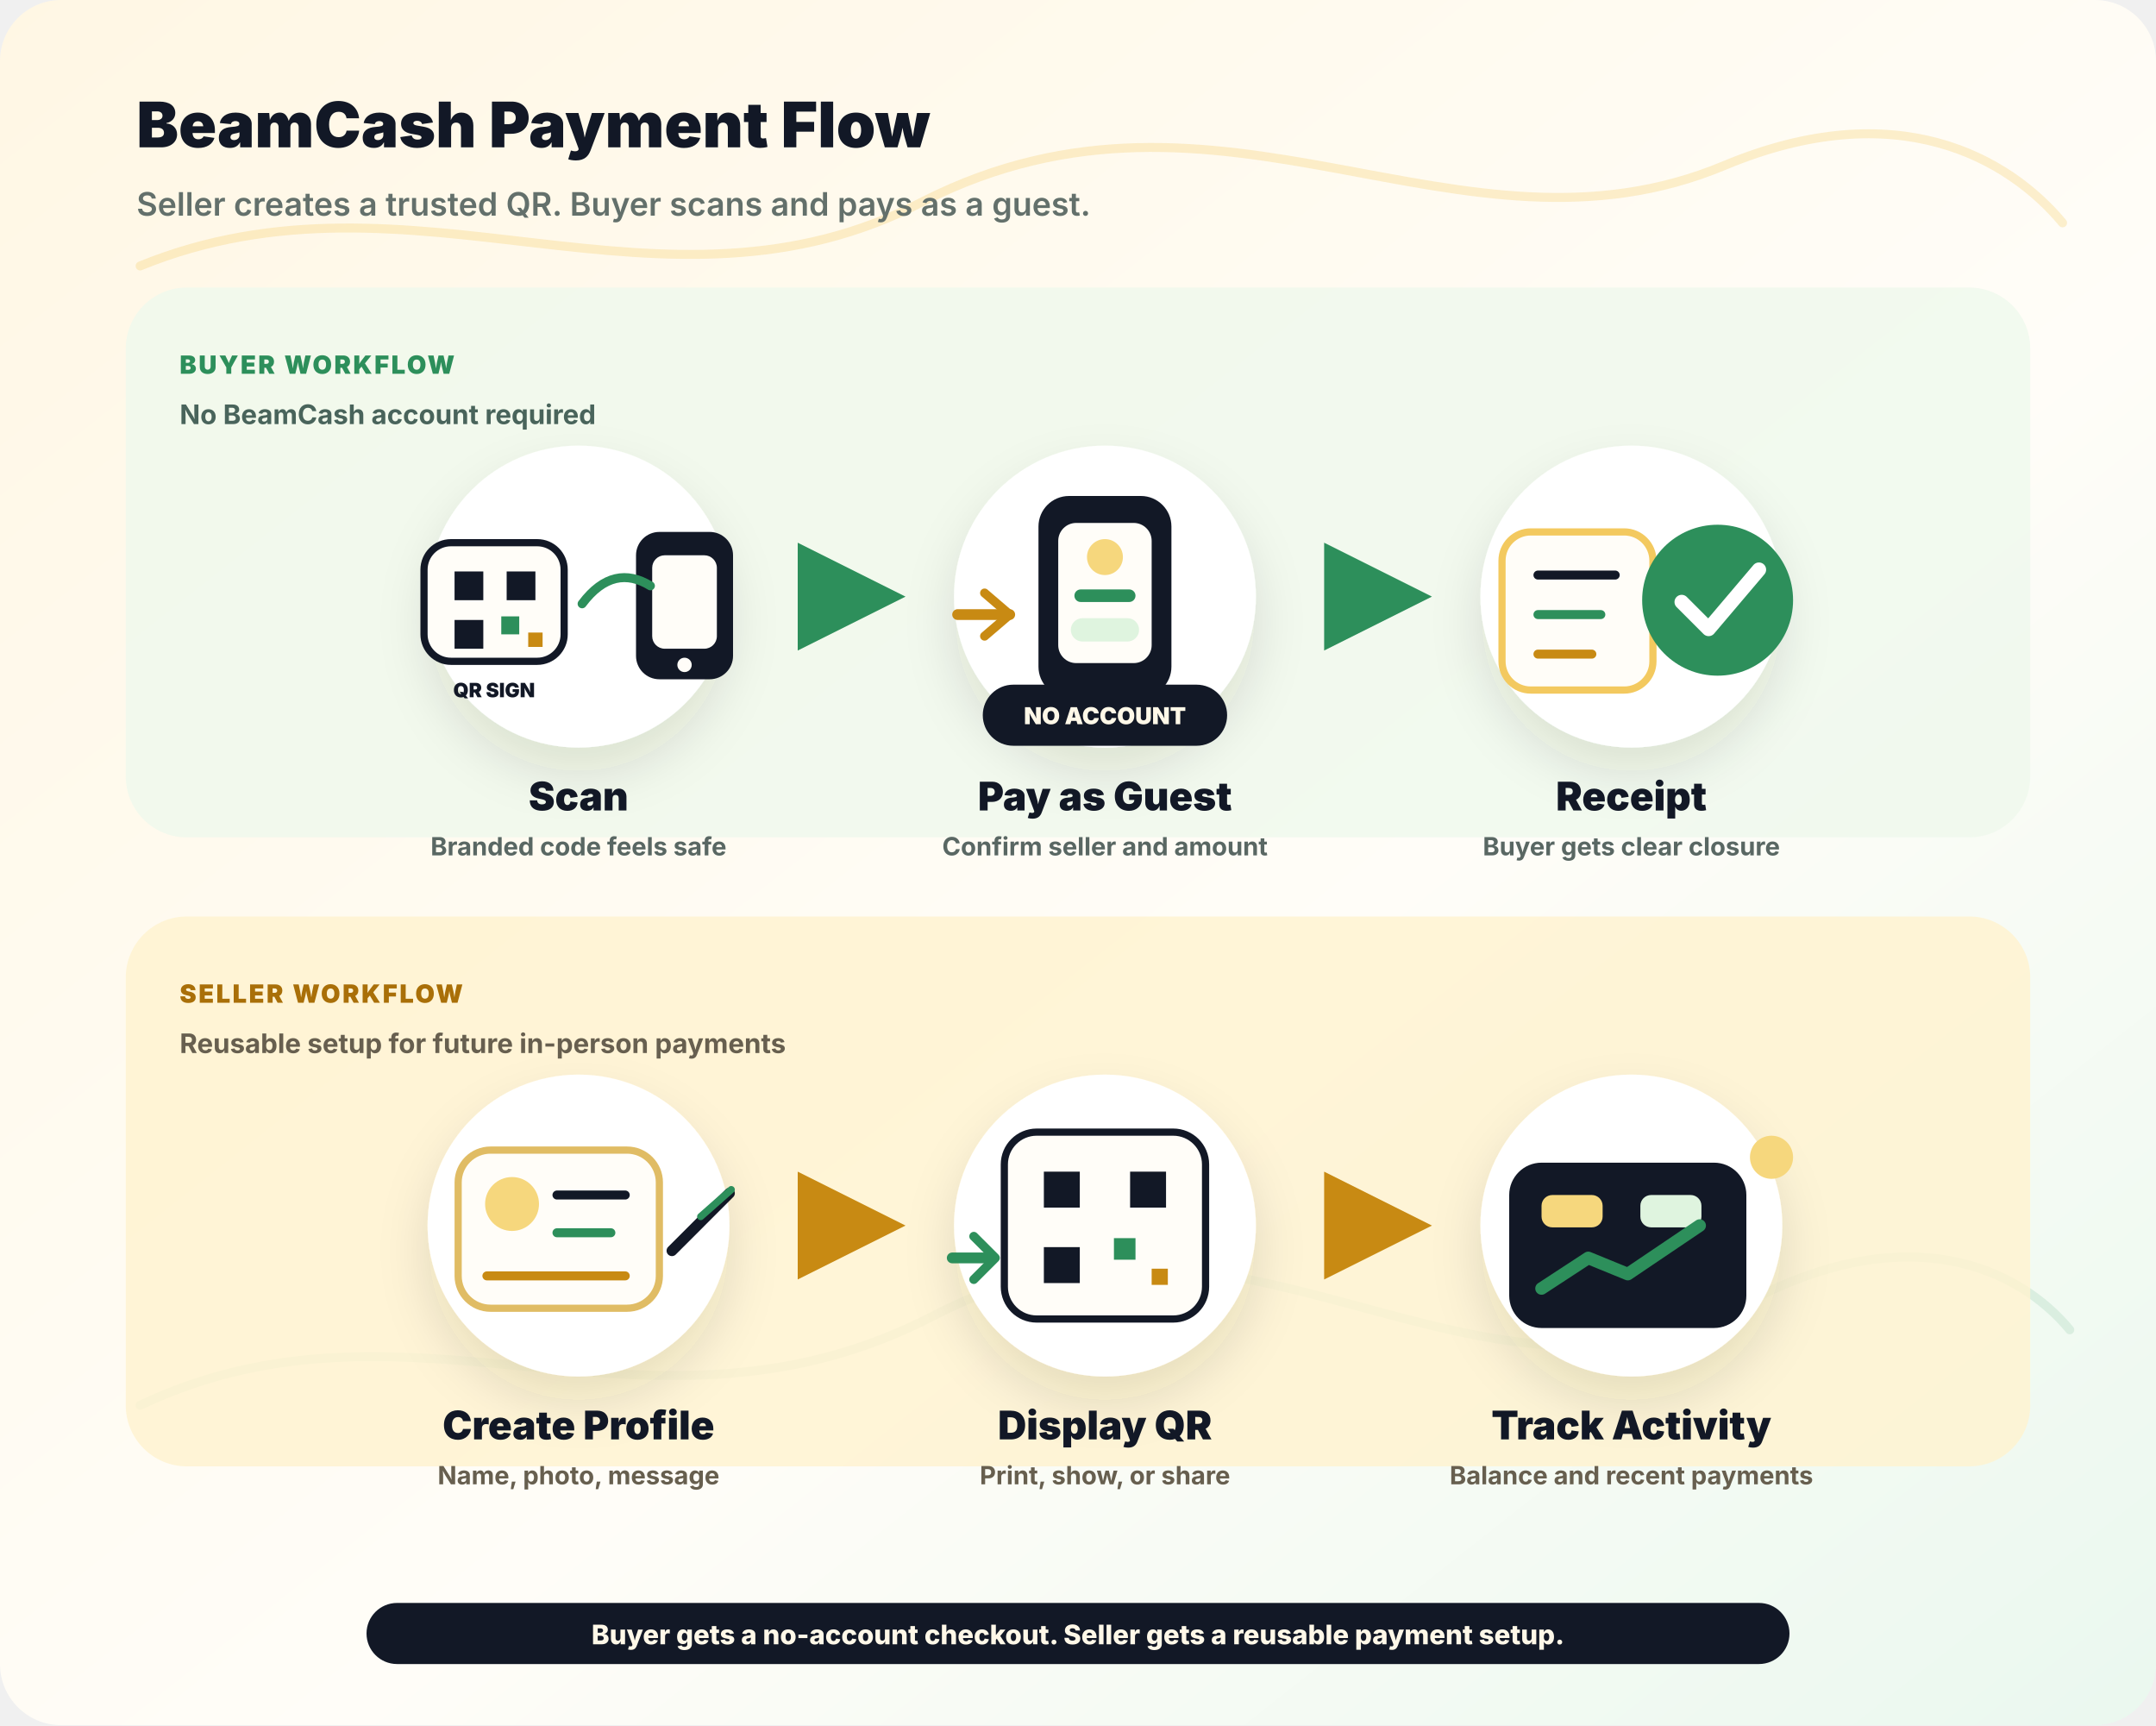
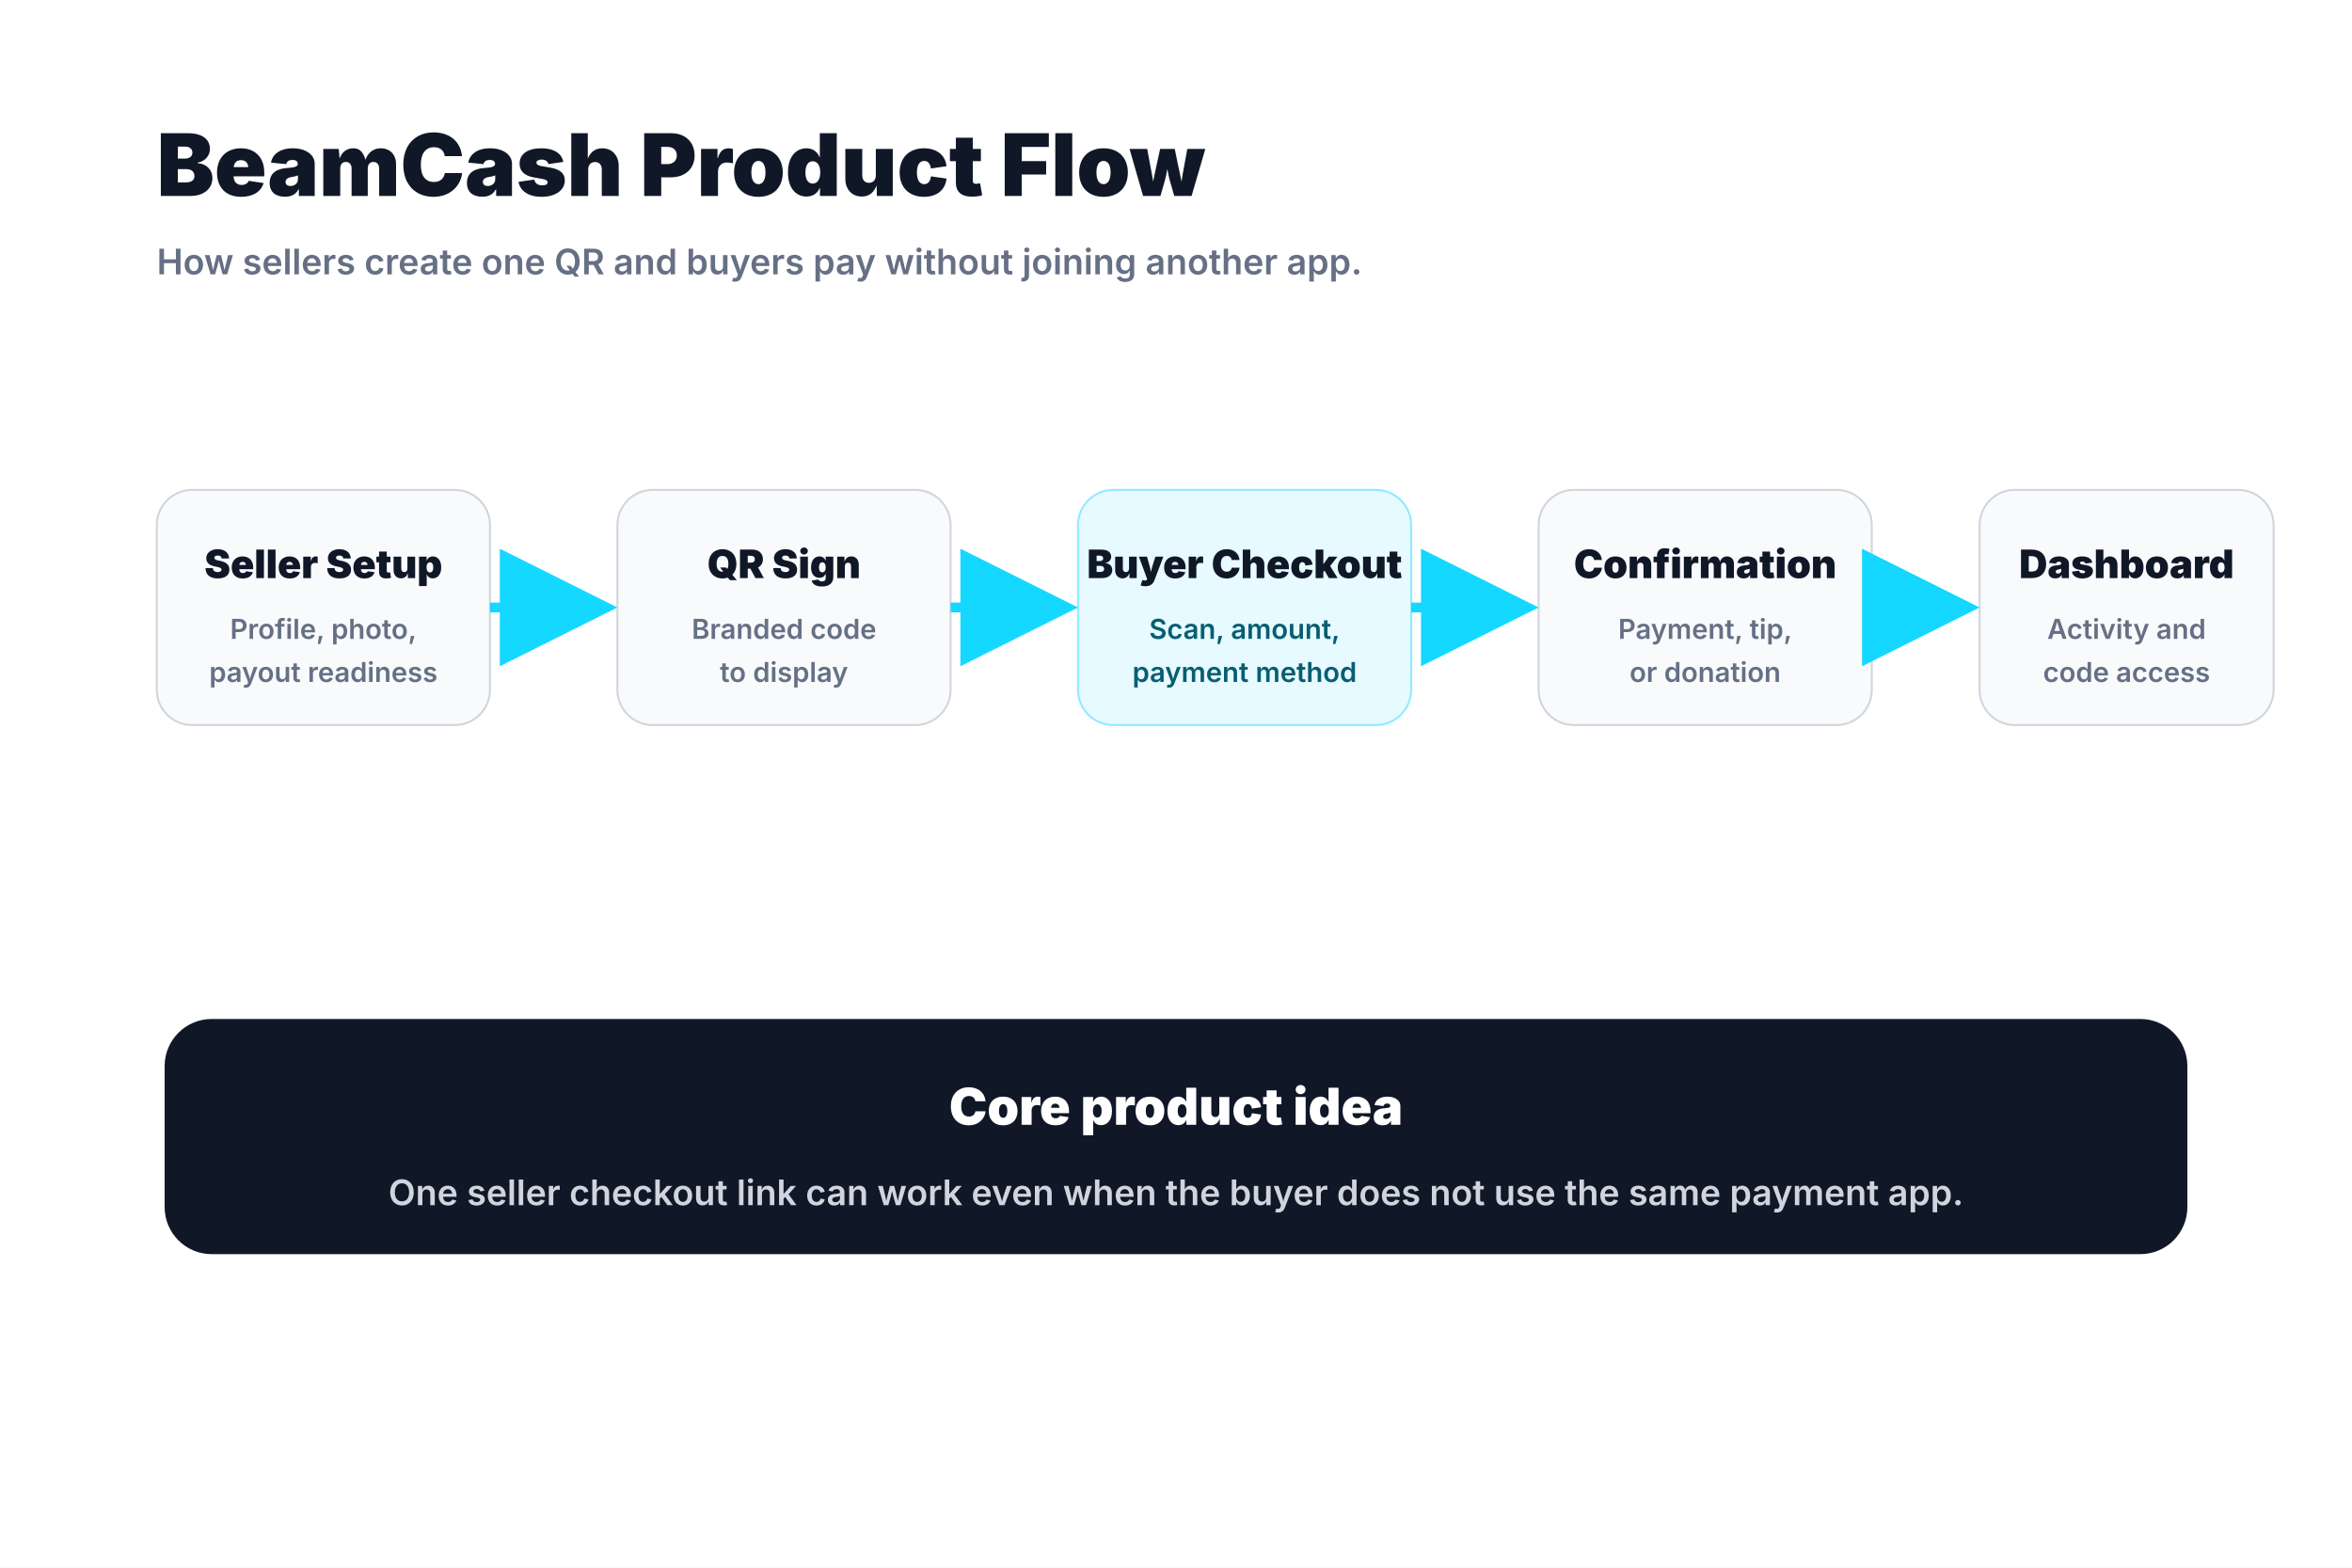
- <svg xmlns="http://www.w3.org/2000/svg" width="1200" height="960" viewBox="0 0 1200 960" role="img" aria-labelledby="title desc">
+ <svg xmlns="http://www.w3.org/2000/svg" width="1200" height="800" viewBox="0 0 1200 800" role="img" aria-labelledby="title desc">
+   <rect width="1200" height="800" fill="#ffffff" />
+   <text x="80" y="100" font-family="Inter,Segoe UI,Arial" font-size="44" font-weight="900" fill="#101828">BeamCash Product Flow</text>
+   <text x="80" y="140" font-family="Inter,Segoe UI,Arial" font-size="18" font-weight="600" fill="#667085">How sellers create one QR and buyers pay without joining another app.</text>
  <defs>
-     <linearGradient id="paper" x1="0" x2="1" y1="0" y2="1">
-       <stop offset="0" stop-color="#fff7e4" />
-       <stop offset="0.58" stop-color="#fffdf8" />
-       <stop offset="1" stop-color="#eaf8ef" />
-     </linearGradient>
-     <filter id="softShadow" x="-18%" y="-18%" width="136%" height="146%">
-       <feDropShadow dx="0" dy="14" stdDeviation="14" flood-color="#3e3425" flood-opacity="0.12" />
-     </filter>
-     <marker id="buyerArrow" markerWidth="14" markerHeight="14" refX="11" refY="7" orient="auto">
-       <path d="M1 1 L13 7 L1 13 Z" fill="#2d8f5b" />
-     </marker>
-     <marker id="sellerArrow" markerWidth="14" markerHeight="14" refX="11" refY="7" orient="auto">
-       <path d="M1 1 L13 7 L1 13 Z" fill="#c88a13" />
+     <marker id="arrow" markerWidth="12" markerHeight="12" refX="10" refY="6" orient="auto">
+       <path d="M0,0 L12,6 L0,12 Z" fill="#14D8FF" />
    </marker>
  </defs>
-   <rect width="1200" height="960" rx="34" fill="url(#paper)" />
-   <path d="M78 148 C230 86 368 188 514 112 C680 28 812 154 960 92 C1056 52 1118 88 1148 124" fill="none" stroke="#f3c95f" stroke-width="5" stroke-linecap="round" opacity="0.28" />
-   <path d="M78 782 C230 710 362 814 520 732 C690 644 820 806 970 726 C1062 676 1124 706 1152 740" fill="none" stroke="#acd6bf" stroke-width="5" stroke-linecap="round" opacity="0.34" />
-   <g font-family="Inter, Segoe UI, Arial, sans-serif">
-     <text x="76" y="82" fill="#121826" font-size="35" font-weight="850">BeamCash Payment Flow</text>
-     <text x="76" y="120" fill="#63706b" font-size="18" font-weight="620">Seller creates a trusted QR. Buyer scans and pays as a guest.</text>
-     <g transform="translate(70 160)">
-       <rect width="1060" height="306" rx="34" fill="#eff9ed" opacity="0.82" />
-       <text x="30" y="48" fill="#2d8f5b" font-size="14" font-weight="900" letter-spacing="1.2">BUYER WORKFLOW</text>
-       <text x="30" y="76" fill="#49645b" font-size="15" font-weight="650">No BeamCash account required</text>
-       <g transform="translate(142 88)">
-         <circle cx="110" cy="84" r="84" fill="#ffffff" filter="url(#softShadow)" />
-         <rect x="24" y="54" width="78" height="66" rx="15" fill="#fffdf8" stroke="#121826" stroke-width="4" />
-         <rect x="41" y="70" width="16" height="16" fill="#121826" />
-         <rect x="70" y="70" width="16" height="16" fill="#121826" />
-         <rect x="41" y="97" width="16" height="16" fill="#121826" />
-         <rect x="67" y="95" width="10" height="10" fill="#2d8f5b" />
-         <rect x="82" y="104" width="8" height="8" fill="#c88a13" />
-         <text x="63" y="140" text-anchor="middle" fill="#121826" font-size="11" font-weight="900">QR SIGN</text>
-         <rect x="142" y="48" width="54" height="82" rx="13" fill="#121826" />
-         <rect x="151" y="61" width="36" height="52" rx="7" fill="#fffdf8" />
-         <circle cx="169" cy="122" r="4" fill="#fffdf8" />
-         <path d="M112 88 C124 72 137 70 150 78" fill="none" stroke="#2d8f5b" stroke-width="5" stroke-linecap="round" />
-         <text x="110" y="203" text-anchor="middle" fill="#121826" font-size="22" font-weight="850">Scan</text>
-         <text x="110" y="228" text-anchor="middle" fill="#596763" font-size="14" font-weight="650">Branded code feels safe</text>
-       </g>
-       <g transform="translate(435 88)">
-         <circle cx="110" cy="84" r="84" fill="#ffffff" filter="url(#softShadow)" />
-         <rect x="73" y="28" width="74" height="112" rx="17" fill="#121826" />
-         <rect x="84" y="43" width="52" height="78" rx="10" fill="#fffdf8" />
-         <circle cx="110" cy="62" r="10" fill="#f6d77d" />
-         <rect x="93" y="80" width="34" height="7" rx="3.5" fill="#2d8f5b" />
-         <rect x="91" y="96" width="38" height="13" rx="6.5" fill="#dff4df" />
-         <rect x="42" y="133" width="136" height="34" rx="17" fill="#121826" />
-         <text x="110" y="155" text-anchor="middle" fill="#fff8e8" font-size="13" font-weight="900">NO ACCOUNT</text>
-         <path d="M28 94 L57 94" stroke="#c88a13" stroke-width="6" stroke-linecap="round" />
-         <path d="M43 82 L57 94 L43 106" fill="none" stroke="#c88a13" stroke-width="5" stroke-linecap="round" stroke-linejoin="round" />
-         <text x="110" y="203" text-anchor="middle" fill="#121826" font-size="22" font-weight="850">Pay as Guest</text>
-         <text x="110" y="228" text-anchor="middle" fill="#596763" font-size="14" font-weight="650">Confirm seller and amount</text>
-       </g>
-       <g transform="translate(728 88)">
-         <circle cx="110" cy="84" r="84" fill="#ffffff" filter="url(#softShadow)" />
-         <rect x="38" y="48" width="84" height="88" rx="16" fill="#fffdf8" stroke="#f3c95f" stroke-width="4" />
-         <line x1="58" y1="72" x2="101" y2="72" stroke="#121826" stroke-width="5" stroke-linecap="round" />
-         <line x1="58" y1="94" x2="93" y2="94" stroke="#2d8f5b" stroke-width="5" stroke-linecap="round" />
-         <line x1="58" y1="116" x2="88" y2="116" stroke="#c88a13" stroke-width="5" stroke-linecap="round" />
-         <circle cx="158" cy="86" r="42" fill="#2d8f5b" />
-         <path d="M138 87 L153 102 L181 69" fill="none" stroke="#ffffff" stroke-width="8" stroke-linecap="round" stroke-linejoin="round" />
-         <text x="110" y="203" text-anchor="middle" fill="#121826" font-size="22" font-weight="850">Receipt</text>
-         <text x="110" y="228" text-anchor="middle" fill="#596763" font-size="14" font-weight="650">Buyer gets clear closure</text>
-       </g>
-       <g stroke="#2d8f5b" stroke-width="5" stroke-linecap="round" marker-end="url(#buyerArrow)">
-         <line x1="380" y1="172" x2="424" y2="172" />
-         <line x1="673" y1="172" x2="717" y2="172" />
-       </g>
-     </g>
-     <g transform="translate(70 510)">
-       <rect width="1060" height="306" rx="34" fill="#fff3cf" opacity="0.82" />
-       <text x="30" y="48" fill="#a96f08" font-size="14" font-weight="900" letter-spacing="1.2">SELLER WORKFLOW</text>
-       <text x="30" y="76" fill="#675f4f" font-size="15" font-weight="650">Reusable setup for future in-person payments</text>
-       <g transform="translate(142 88)">
-         <circle cx="110" cy="84" r="84" fill="#ffffff" filter="url(#softShadow)" />
-         <rect x="43" y="42" width="112" height="88" rx="18" fill="#fffdf8" stroke="#e0bc64" stroke-width="4" />
-         <circle cx="73" cy="72" r="15" fill="#f6d77d" />
-         <line x1="98" y1="67" x2="136" y2="67" stroke="#121826" stroke-width="5" stroke-linecap="round" />
-         <line x1="98" y1="88" x2="128" y2="88" stroke="#2d8f5b" stroke-width="5" stroke-linecap="round" />
-         <line x1="59" y1="112" x2="136" y2="112" stroke="#c88a13" stroke-width="5" stroke-linecap="round" />
-         <path d="M162 98 L194 66" stroke="#121826" stroke-width="6" stroke-linecap="round" />
-         <path d="M178 79 L195 64" stroke="#2d8f5b" stroke-width="4" stroke-linecap="round" />
-         <text x="110" y="203" text-anchor="middle" fill="#121826" font-size="22" font-weight="850">Create Profile</text>
-         <text x="110" y="228" text-anchor="middle" fill="#675f4f" font-size="14" font-weight="650">Name, photo, message</text>
-       </g>
-       <g transform="translate(435 88)">
-         <circle cx="110" cy="84" r="84" fill="#ffffff" filter="url(#softShadow)" />
-         <rect x="54" y="32" width="112" height="104" rx="18" fill="#fffdf8" stroke="#121826" stroke-width="4" />
-         <rect x="76" y="54" width="20" height="20" fill="#121826" />
-         <rect x="124" y="54" width="20" height="20" fill="#121826" />
-         <rect x="76" y="96" width="20" height="20" fill="#121826" />
-         <rect x="115" y="91" width="12" height="12" fill="#2d8f5b" />
-         <rect x="136" y="108" width="9" height="9" fill="#c88a13" />
-         <path d="M25 102 L47 102" stroke="#2d8f5b" stroke-width="6" stroke-linecap="round" />
-         <path d="M37 90 L49 102 L37 114" fill="none" stroke="#2d8f5b" stroke-width="5" stroke-linecap="round" stroke-linejoin="round" />
-         <text x="110" y="203" text-anchor="middle" fill="#121826" font-size="22" font-weight="850">Display QR</text>
-         <text x="110" y="228" text-anchor="middle" fill="#675f4f" font-size="14" font-weight="650">Print, show, or share</text>
-       </g>
-       <g transform="translate(728 88)">
-         <circle cx="110" cy="84" r="84" fill="#ffffff" filter="url(#softShadow)" />
-         <rect x="42" y="49" width="132" height="92" rx="18" fill="#121826" />
-         <rect x="60" y="67" width="34" height="18" rx="6" fill="#f6d77d" />
-         <rect x="115" y="67" width="34" height="18" rx="6" fill="#dff4df" />
-         <polyline points="60,119 86,102 108,111 148,84" fill="none" stroke="#2d8f5b" stroke-width="7" stroke-linecap="round" stroke-linejoin="round" />
-         <circle cx="188" cy="46" r="12" fill="#f6d77d" />
-         <text x="110" y="203" text-anchor="middle" fill="#121826" font-size="22" font-weight="850">Track Activity</text>
-         <text x="110" y="228" text-anchor="middle" fill="#675f4f" font-size="14" font-weight="650">Balance and recent payments</text>
-       </g>
-       <g stroke="#c88a13" stroke-width="5" stroke-linecap="round" marker-end="url(#sellerArrow)">
-         <line x1="380" y1="172" x2="424" y2="172" />
-         <line x1="673" y1="172" x2="717" y2="172" />
-       </g>
-     </g>
-     <g transform="translate(204 892)">
-       <rect width="792" height="34" rx="17" fill="#121826" />
-       <text x="396" y="23" text-anchor="middle" fill="#fff8e8" font-size="15" font-weight="820">Buyer gets a no-account checkout. Seller gets a reusable payment setup.</text>
-     </g>
+   <g font-family="Inter,Segoe UI,Arial">
+     <rect x="80" y="250" width="170" height="120" rx="18" fill="#f8fafc" stroke="#d0d5dd" />
+     <text x="165" y="295" text-anchor="middle" font-size="20" font-weight="900" fill="#101828">Seller Setup</text>
+     <text x="165" y="326" text-anchor="middle" font-size="14" font-weight="600" fill="#667085">Profile, photo,</text>
+     <text x="165" y="348" text-anchor="middle" font-size="14" font-weight="600" fill="#667085">payout readiness</text>
+     <rect x="315" y="250" width="170" height="120" rx="18" fill="#f8fafc" stroke="#d0d5dd" />
+     <text x="400" y="295" text-anchor="middle" font-size="20" font-weight="900" fill="#101828">QR Sign</text>
+     <text x="400" y="326" text-anchor="middle" font-size="14" font-weight="600" fill="#667085">Branded code</text>
+     <text x="400" y="348" text-anchor="middle" font-size="14" font-weight="600" fill="#667085">to display</text>
+     <rect x="550" y="250" width="170" height="120" rx="18" fill="#E6FAFF" stroke="#8EEBFF" />
+     <text x="635" y="295" text-anchor="middle" font-size="20" font-weight="900" fill="#101828">Buyer Checkout</text>
+     <text x="635" y="326" text-anchor="middle" font-size="14" font-weight="600" fill="#075E73">Scan, amount,</text>
+     <text x="635" y="348" text-anchor="middle" font-size="14" font-weight="600" fill="#075E73">payment method</text>
+     <rect x="785" y="250" width="170" height="120" rx="18" fill="#f8fafc" stroke="#d0d5dd" />
+     <text x="870" y="295" text-anchor="middle" font-size="20" font-weight="900" fill="#101828">Confirmation</text>
+     <text x="870" y="326" text-anchor="middle" font-size="14" font-weight="600" fill="#667085">Payment, tip,</text>
+     <text x="870" y="348" text-anchor="middle" font-size="14" font-weight="600" fill="#667085">or donation</text>
+     <rect x="1010" y="250" width="150" height="120" rx="18" fill="#f8fafc" stroke="#d0d5dd" />
+     <text x="1085" y="295" text-anchor="middle" font-size="20" font-weight="900" fill="#101828">Dashboard</text>
+     <text x="1085" y="326" text-anchor="middle" font-size="14" font-weight="600" fill="#667085">Activity and</text>
+     <text x="1085" y="348" text-anchor="middle" font-size="14" font-weight="600" fill="#667085">code access</text>
  </g>
+   <line x1="250" y1="310" x2="305" y2="310" stroke="#14D8FF" stroke-width="5" marker-end="url(#arrow)" />
+   <line x1="485" y1="310" x2="540" y2="310" stroke="#14D8FF" stroke-width="5" marker-end="url(#arrow)" />
+   <line x1="720" y1="310" x2="775" y2="310" stroke="#14D8FF" stroke-width="5" marker-end="url(#arrow)" />
+   <line x1="955" y1="310" x2="1000" y2="310" stroke="#14D8FF" stroke-width="5" marker-end="url(#arrow)" />
+   <rect x="84" y="520" width="1032" height="120" rx="24" fill="#101828" />
+   <text x="600" y="574" text-anchor="middle" font-family="Inter,Segoe UI,Arial" font-size="26" font-weight="900" fill="#ffffff">Core product idea</text>
+   <text x="600" y="615" text-anchor="middle" font-family="Inter,Segoe UI,Arial" font-size="18" font-weight="600" fill="#d0d5dd">One seller checkout link can work even when the buyer does not use the same payment app.</text>
</svg>
